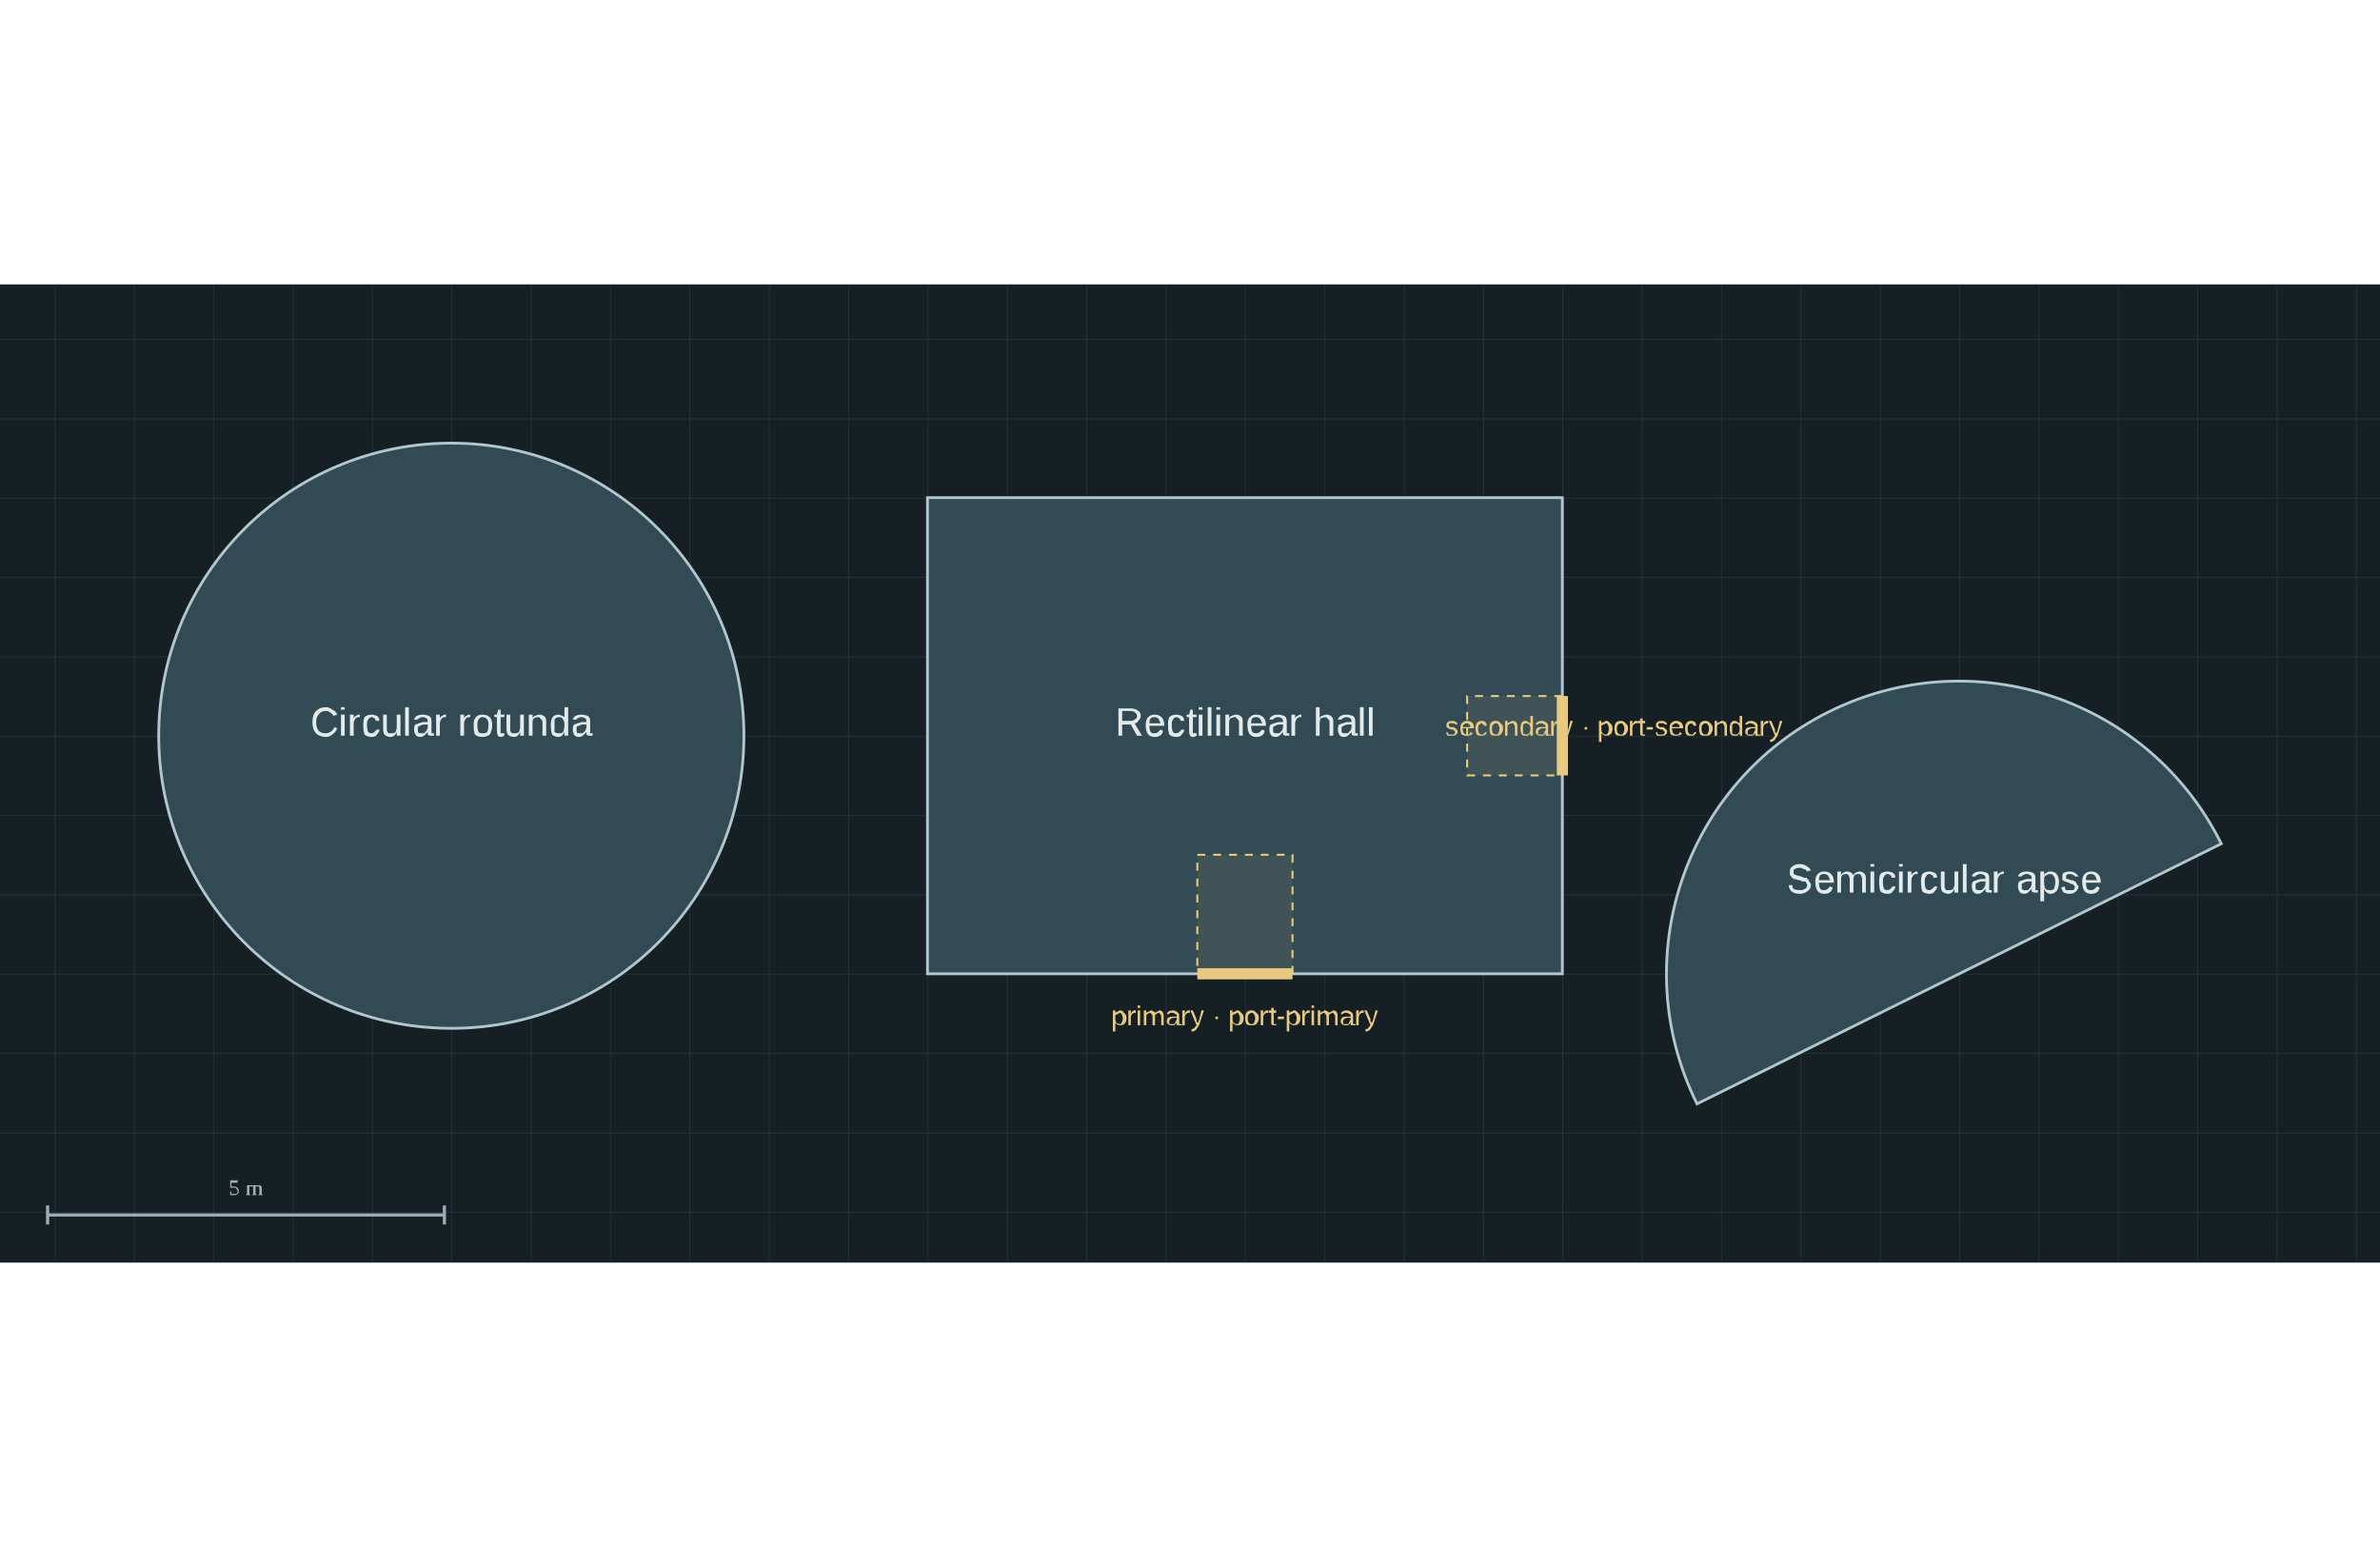
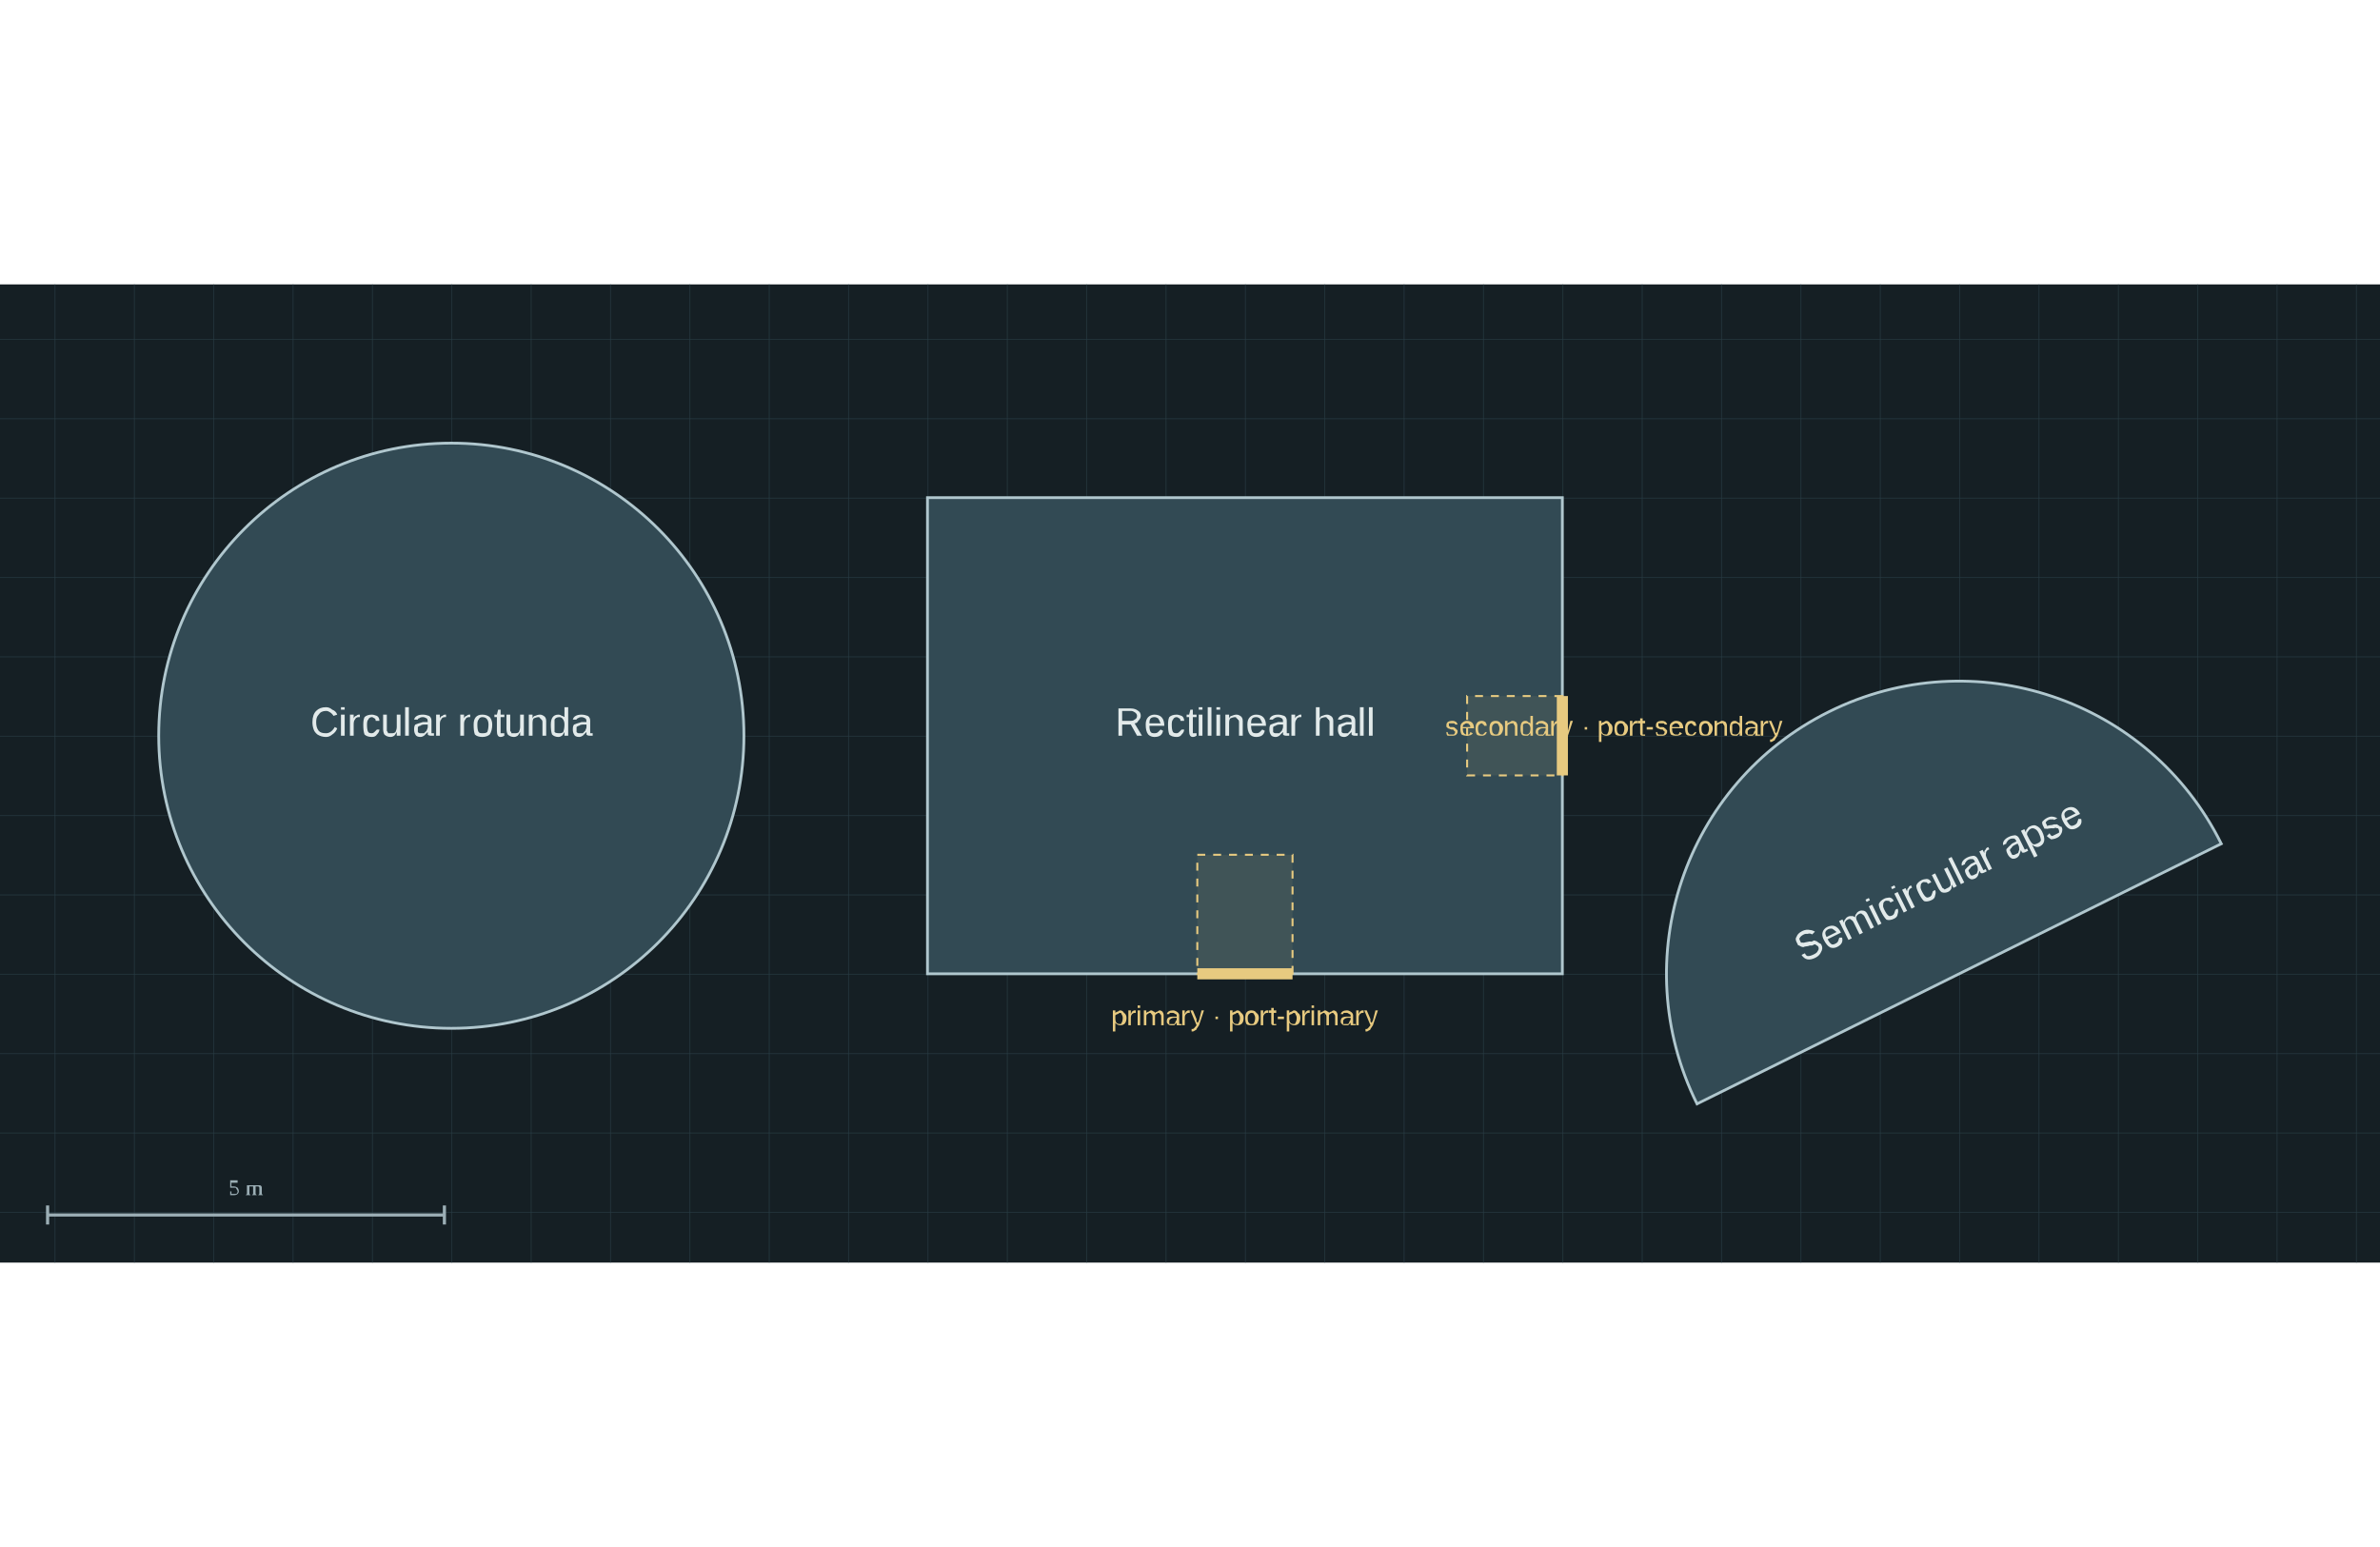
<svg xmlns="http://www.w3.org/2000/svg" width="1000" height="650" viewBox="-11.687 -8.687 29.99 12.326" aria-label="Floor 1 geometry plan">
  <defs>
    <pattern id="grid-0" width="1" height="1" patternUnits="userSpaceOnUse">
      <path d="M 1 0 L 0 0 0 1" fill="none" stroke="#283b43" stroke-width=".015" />
    </pattern>
    <pattern id="hatch-0" width=".28" height=".28" patternUnits="userSpaceOnUse" patternTransform="rotate(45)">
      <line x1="0" y1="0" x2="0" y2=".28" stroke="#ac727255" stroke-width=".05" />
    </pattern>
  </defs>
  <rect x="-11.687" y="-8.687" width="29.99" height="12.326" fill="#151f24" />
  <rect x="-11.687" y="-8.687" width="29.99" height="12.326" fill="url(#grid-0)" />
  <g transform="scale(1,-1)">
    <path data-space="study-hall" tabindex="0" role="button" aria-label="Inspect Rectilinear hall" fill="#324a54" stroke="#b0c7ce" stroke-width=".035" d="M 0 0 L 8 0 L 8 6 L 0 6 L 0 0 Z" fill-rule="evenodd" />
    <path data-space="study-feature" tabindex="0" role="button" aria-label="Inspect Semicircular apse" fill="#324a54" stroke="#b0c7ce" stroke-width=".035" d="M 9.697 -1.639 L 16.303 1.639 A 3.687 3.687 0 0 1 9.697 -1.639 Z" fill-rule="evenodd" />
    <path data-space="study-service" tabindex="0" role="button" aria-label="Inspect Circular rotunda" fill="#324a54" stroke="#b0c7ce" stroke-width=".035" d="M -2.313 3 A 3.687 3.687 0 0 1 -9.687 3 A 3.687 3.687 0 0 1 -2.313 3 Z" fill-rule="evenodd" />
    <path fill="#e7ca80" fill-opacity=".08" stroke="#e7ca80" stroke-dasharray=".1 .1" stroke-width=".025" d="M 3.4 0 L 4.6 0 L 4.6 1.5 L 3.4 1.5 L 3.4 0 Z" />
    <path fill="#e7ca80" fill-opacity=".08" stroke="#e7ca80" stroke-dasharray=".1 .1" stroke-width=".025" d="M 8 2.5 L 8 3.5 L 6.8 3.5 L 6.8 2.5 L 8 2.5 Z" />
    <line stroke="#e7ca80" stroke-width=".14" x1="3.4" y1="0" x2="4.6" y2="0" />
    <line stroke="#e7ca80" stroke-width=".14" x1="8" y1="2.5" x2="8" y2="3.5" />
  </g>
-   <text font-family="Arial,sans-serif" font-size=".5" fill="#e2eaea" text-anchor="middle" x="4" y="-3">Rectilinear hall</text>
-   <text font-family="Arial,sans-serif" font-size=".5" fill="#e2eaea" text-anchor="middle" x="12.808" y="-1.024">Semicircular apse</text>
-   <text font-family="Arial,sans-serif" font-size=".5" fill="#e2eaea" text-anchor="middle" x="-6" y="-3">Circular rotunda</text>
+   <text font-family="Arial,sans-serif" font-size=".5" fill="#e2eaea" text-anchor="middle" x="4" y="-3" transform="rotate(0 4 -3)">Rectilinear hall</text>
+   <text font-family="Arial,sans-serif" font-size=".5" fill="#e2eaea" text-anchor="middle" x="12.808" y="-1.024" transform="rotate(-26.3926 12.80784 -1.024088)">Semicircular apse</text>
+   <text font-family="Arial,sans-serif" font-size=".5" fill="#e2eaea" text-anchor="middle" x="-6" y="-3" transform="rotate(0 -6 -3)">Circular rotunda</text>
  <text font-family="Arial,sans-serif" font-size=".35" fill="#e7ca80" text-anchor="middle" x="4" y="0.65">primary · port-primary</text>
  <text font-family="Arial,sans-serif" font-size=".35" fill="#e7ca80" text-anchor="middle" x="8.65" y="-3">secondary · port-secondary</text>
  <g transform="translate(-11.08722,3.039039)">
    <path d="M 0 0 L 5 0 M 0 -.12 L 0 .12 M 5 -.12 L 5 .12" stroke="#9baeb5" stroke-width=".04" />
    <text y="-.25" x="2.5" text-anchor="middle" fill="#9baeb5" font-size=".28">5 m</text>
  </g>
</svg>
